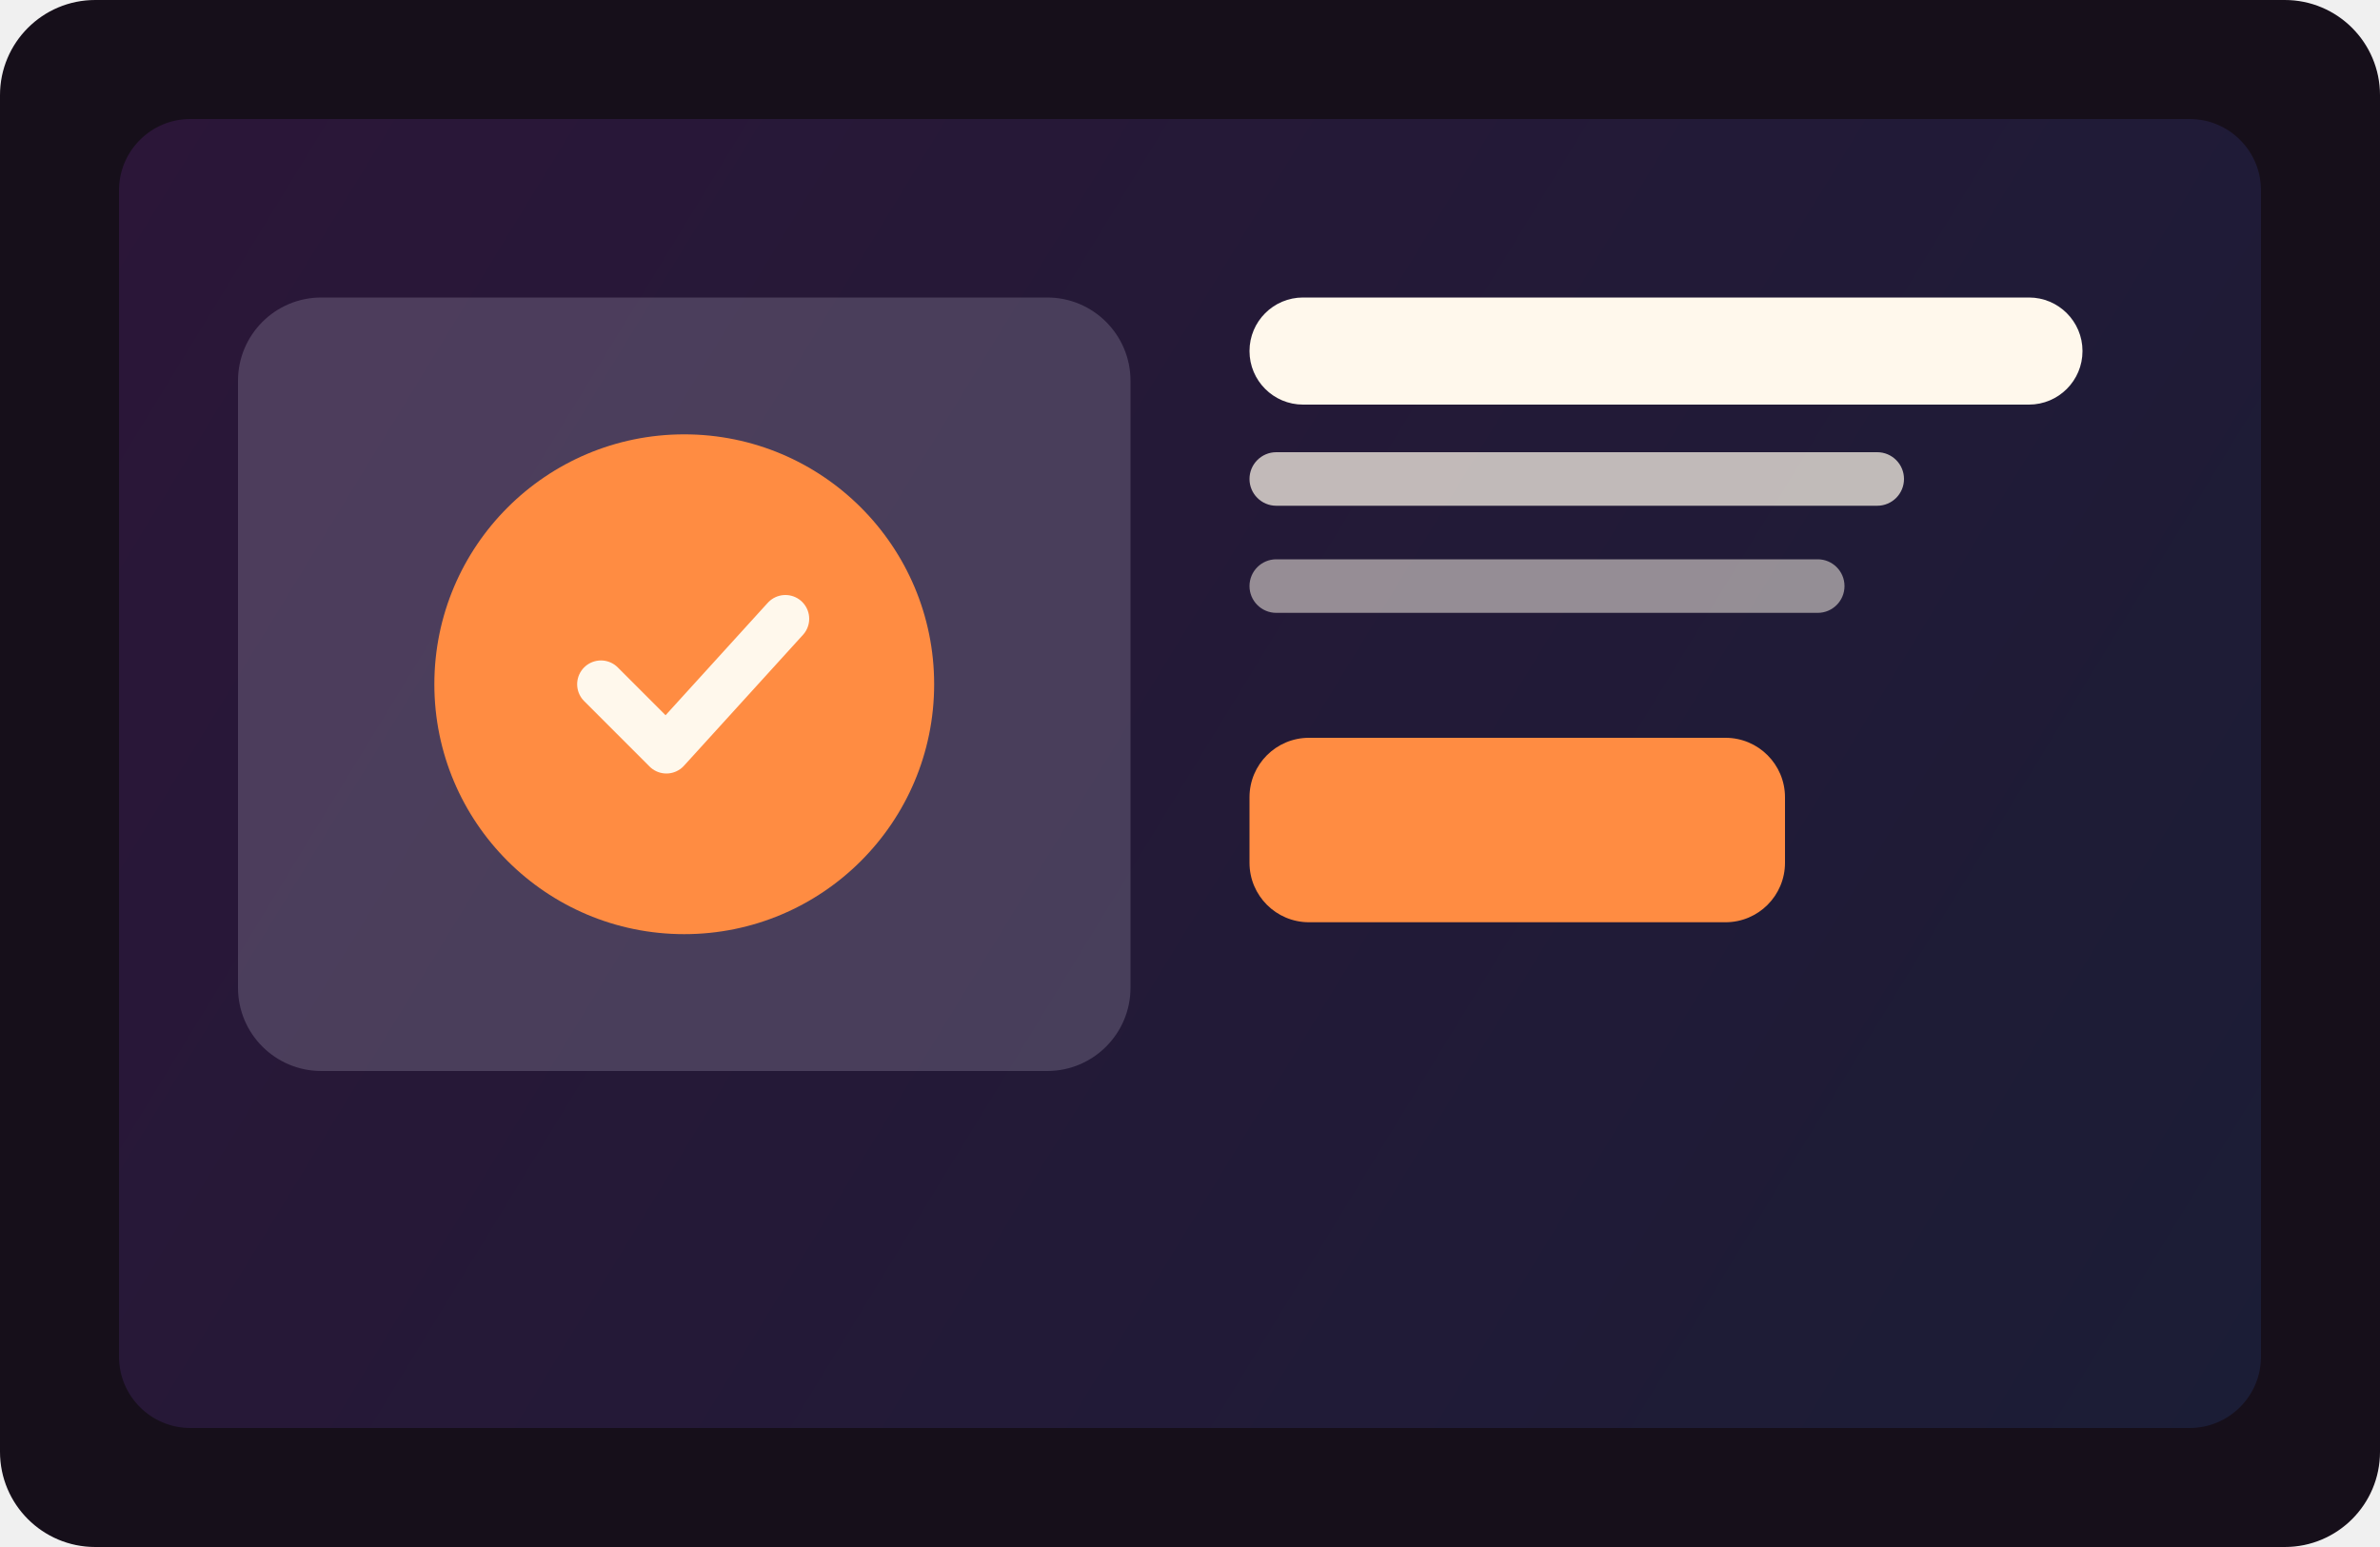
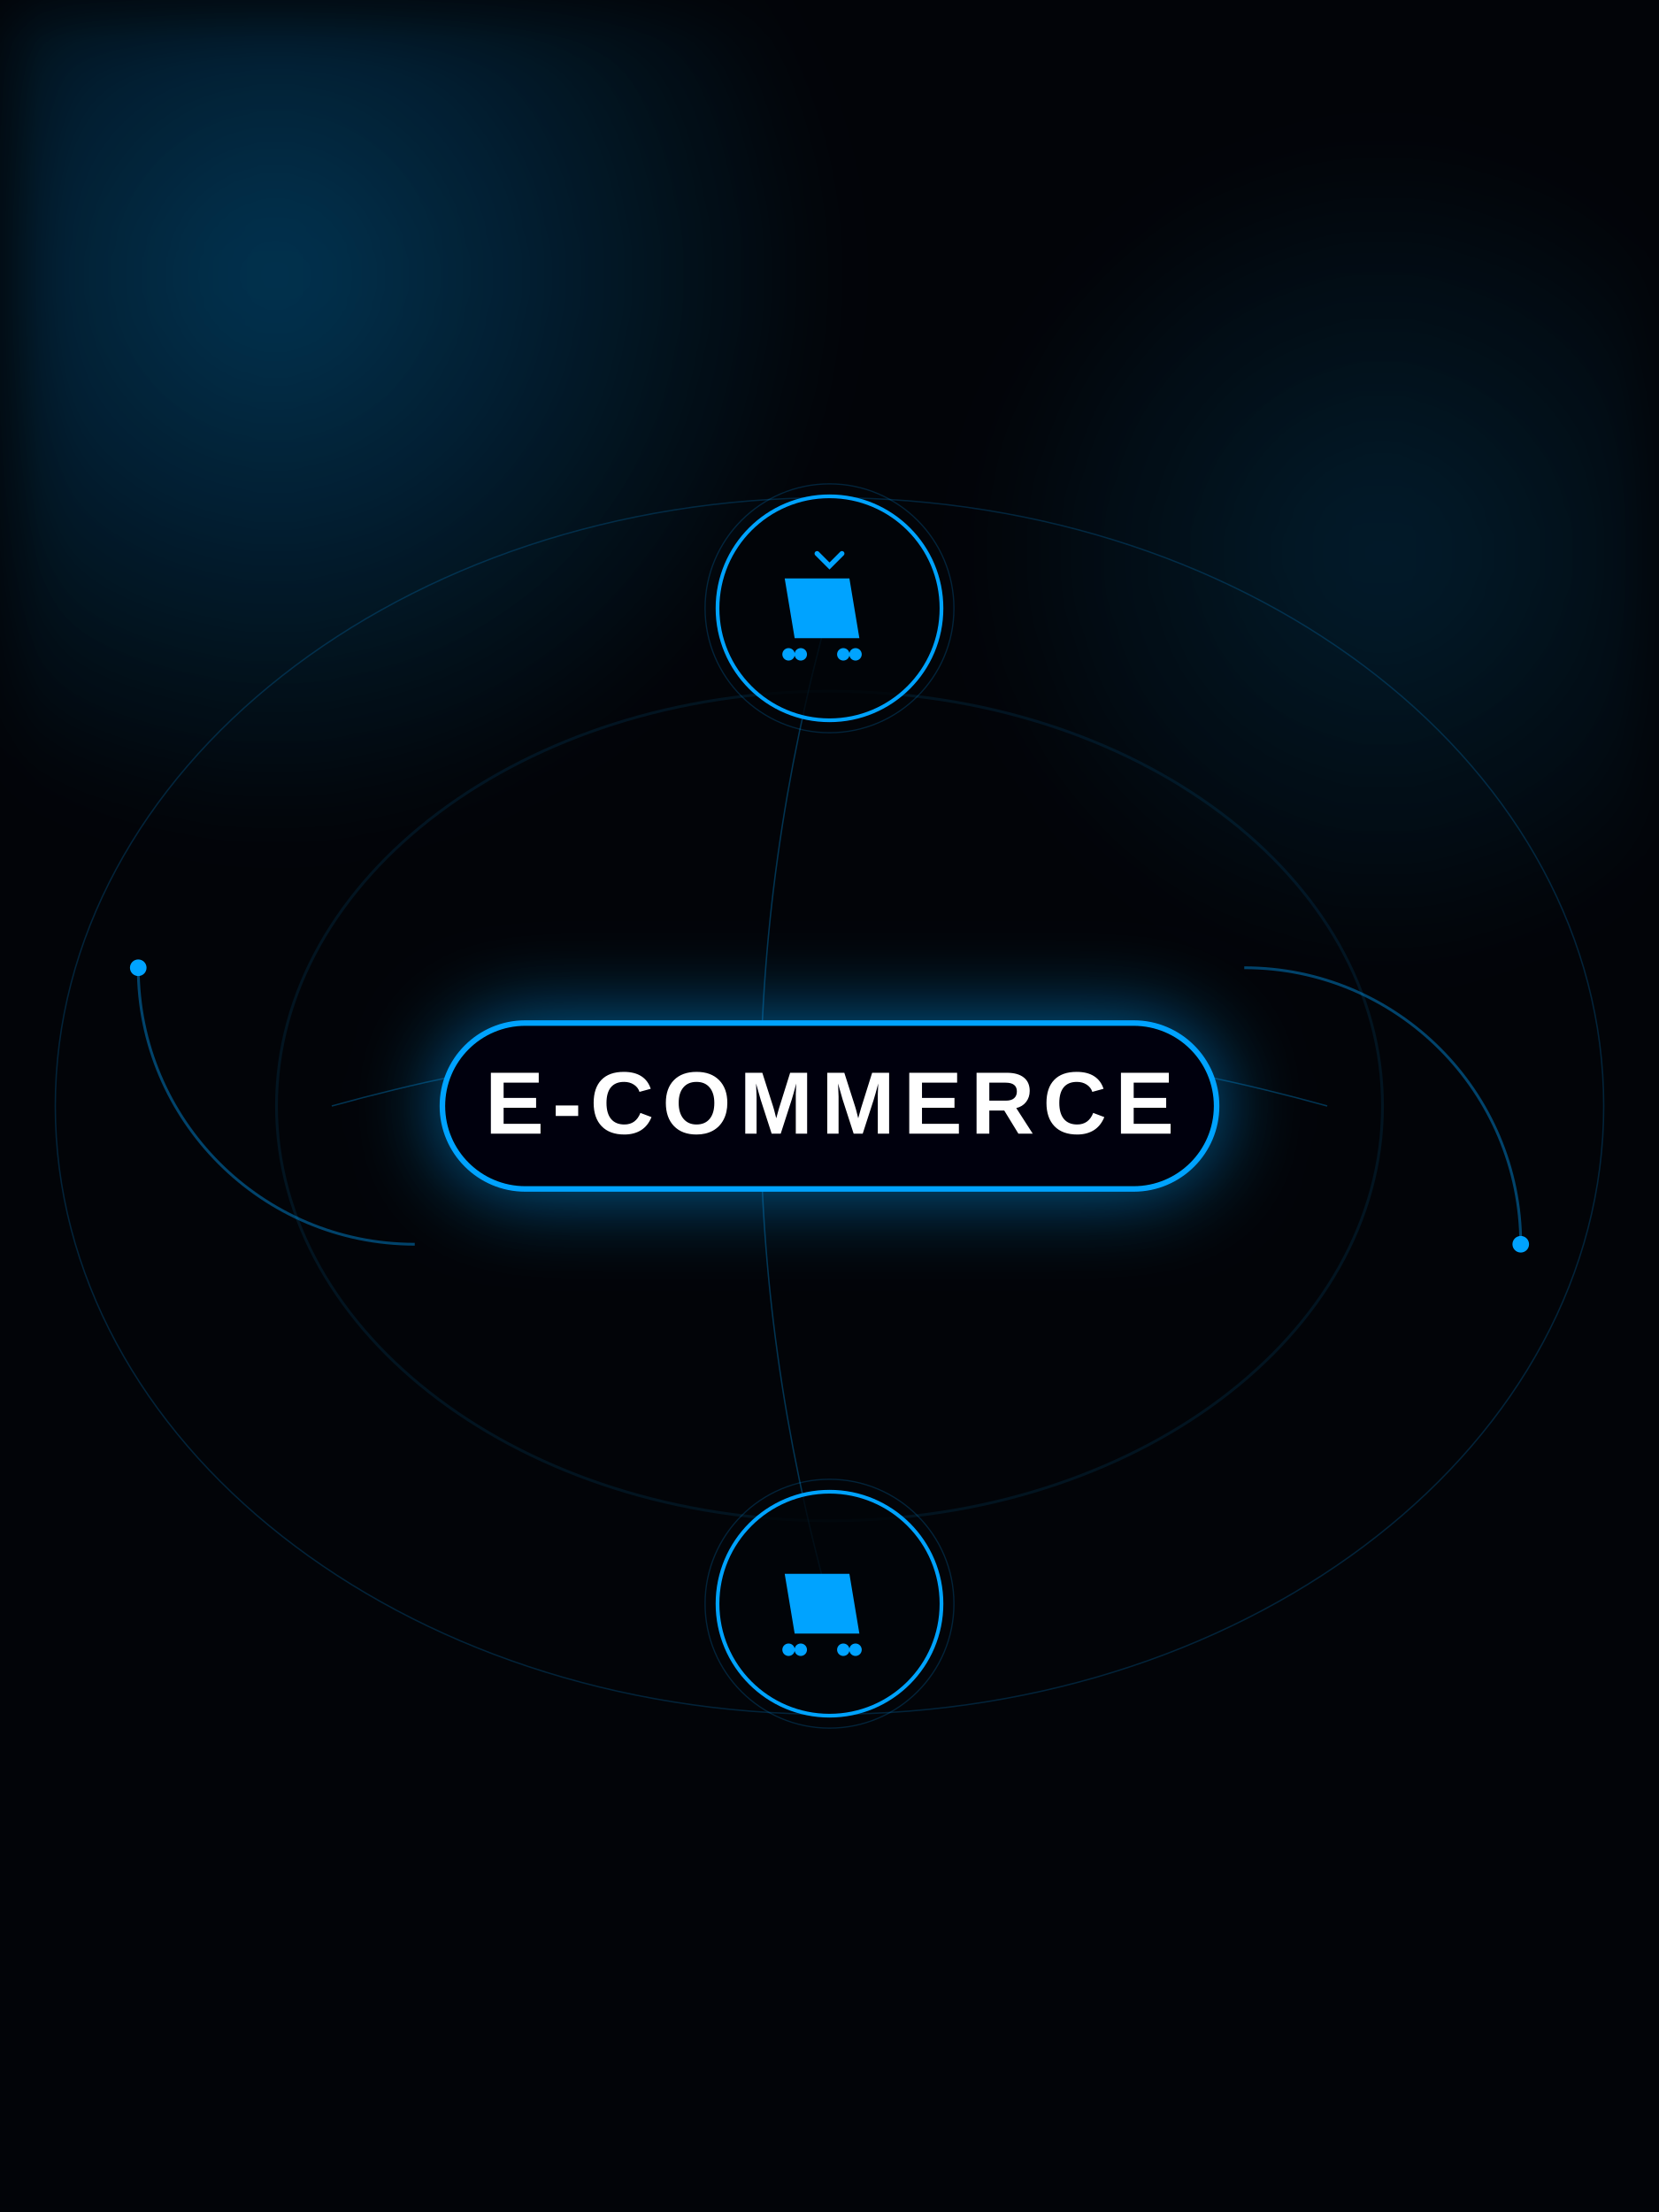
- <svg xmlns="http://www.w3.org/2000/svg" width="800" height="520" viewBox="0 0 800 520" fill="none">
-   <rect width="800" height="520" rx="32" fill="#160F1A" />
-   <rect x="40" y="40" width="720" height="440" rx="24" fill="url(#paint0_linear)" />
-   <rect x="80" y="100" width="300" height="260" rx="28" fill="#F2E9FF" fill-opacity="0.18" />
-   <rect x="420" y="100" width="280" height="36" rx="18" fill="#FFF8EC" />
-   <rect x="420" y="152" width="220" height="18" rx="9" fill="#FFF8EC" fill-opacity="0.72" />
-   <rect x="420" y="188" width="200" height="18" rx="9" fill="#FFF8EC" fill-opacity="0.52" />
-   <rect x="420" y="248" width="180" height="62" rx="20" fill="#FF8C42" />
-   <circle cx="230" cy="230" r="84" fill="#FF8C42" />
-   <path d="M202 230L224 252L264 208" stroke="#FFF8EC" stroke-width="16" stroke-linecap="round" stroke-linejoin="round" />
+ <svg xmlns="http://www.w3.org/2000/svg" width="600" height="800" viewBox="0 0 600 800" fill="none">
+   <rect width="600" height="800" fill="#020408" />
  <defs>
-     <linearGradient id="paint0_linear" x1="40" y1="40" x2="760" y2="480" gradientUnits="userSpaceOnUse">
-       <stop stop-color="#2B1638" />
-       <stop offset="1" stop-color="#1B1D36" />
-     </linearGradient>
+     <radialGradient id="glow" cx="50%" cy="50%" r="50%">
+       <stop offset="0%" stop-color="#00A3FF" stop-opacity="0.3" />
+       <stop offset="100%" stop-color="#00A3FF" stop-opacity="0" />
+     </radialGradient>
+     <filter id="blur">
+       <feGaussianBlur stdDeviation="15" />
+     </filter>
  </defs>
+   <circle cx="100" cy="100" r="200" fill="url(#glow)" filter="url(#blur)" />
+   <circle cx="500" cy="200" r="150" fill="url(#glow)" filter="url(#blur)" fill-opacity="0.5" />
+   <ellipse cx="300" cy="400" rx="280" ry="220" stroke="#00A3FF" stroke-width="0.5" stroke-opacity="0.2" />
+   <ellipse cx="300" cy="400" rx="200" ry="150" stroke="#00A3FF" stroke-width="1" stroke-opacity="0.1" />
+   <path d="M120 400 Q 300 350 480 400" stroke="#00A3FF" stroke-width="0.5" stroke-opacity="0.3" />
+   <path d="M300 220 Q 250 400 300 580" stroke="#00A3FF" stroke-width="0.5" stroke-opacity="0.3" />
+   <g transform="translate(300, 220) scale(0.9)">
+     <circle r="45" stroke="#00A3FF" stroke-width="1.5" fill="#020408" fill-opacity="0.8" />
+     <circle r="50" stroke="#00A3FF" stroke-width="0.5" stroke-opacity="0.2" />
+     <path d="M-18 -12 H8 L12 12 H-14 L-18 -12 Z M-14 18 A2.5 2.5 0 1 0 -14 19 A2.5 2.5 0 1 0 -14 18 Z M8 18 A2.5 2.5 0 1 0 8 19 A2.5 2.5 0 1 0 8 18 Z" fill="#00A3FF" />
+     <path d="M-5 -22 L0 -17 L5 -22" stroke="#00A3FF" stroke-width="2" stroke-linecap="round" />
+   </g>
+   <g transform="translate(300, 580) scale(0.9)">
+     <circle r="45" stroke="#00A3FF" stroke-width="1.5" fill="#020408" fill-opacity="0.8" />
+     <circle r="50" stroke="#00A3FF" stroke-width="0.5" stroke-opacity="0.2" />
+     <path d="M-18 -12 H8 L12 12 H-14 L-18 -12 Z M-14 18 A2.5 2.5 0 1 0 -14 19 A2.5 2.5 0 1 0 -14 18 Z M8 18 A2.5 2.5 0 1 0 8 19 A2.5 2.5 0 1 0 8 18 Z" fill="#00A3FF" />
+   </g>
+   <g transform="translate(300, 400)">
+     <rect x="-140" y="-30" width="280" height="60" rx="30" stroke="#00A3FF" stroke-width="2" fill="#020408" style="filter: drop-shadow(0 0 15px rgba(0,163,255,0.6))" />
+     <text y="10" text-anchor="middle" font-family="Arial, sans-serif" font-weight="bold" font-size="32" fill="white" letter-spacing="3">E-COMMERCE</text>
+   </g>
+   <path d="M450 350 A 100 100 0 0 1 550 450" stroke="#00A3FF" stroke-width="1" stroke-opacity="0.4" />
+   <circle cx="550" cy="450" r="3" fill="#00A3FF" />
+   <path d="M150 450 A 100 100 0 0 1 50 350" stroke="#00A3FF" stroke-width="1" stroke-opacity="0.4" />
+   <circle cx="50" cy="350" r="3" fill="#00A3FF" />
</svg>
